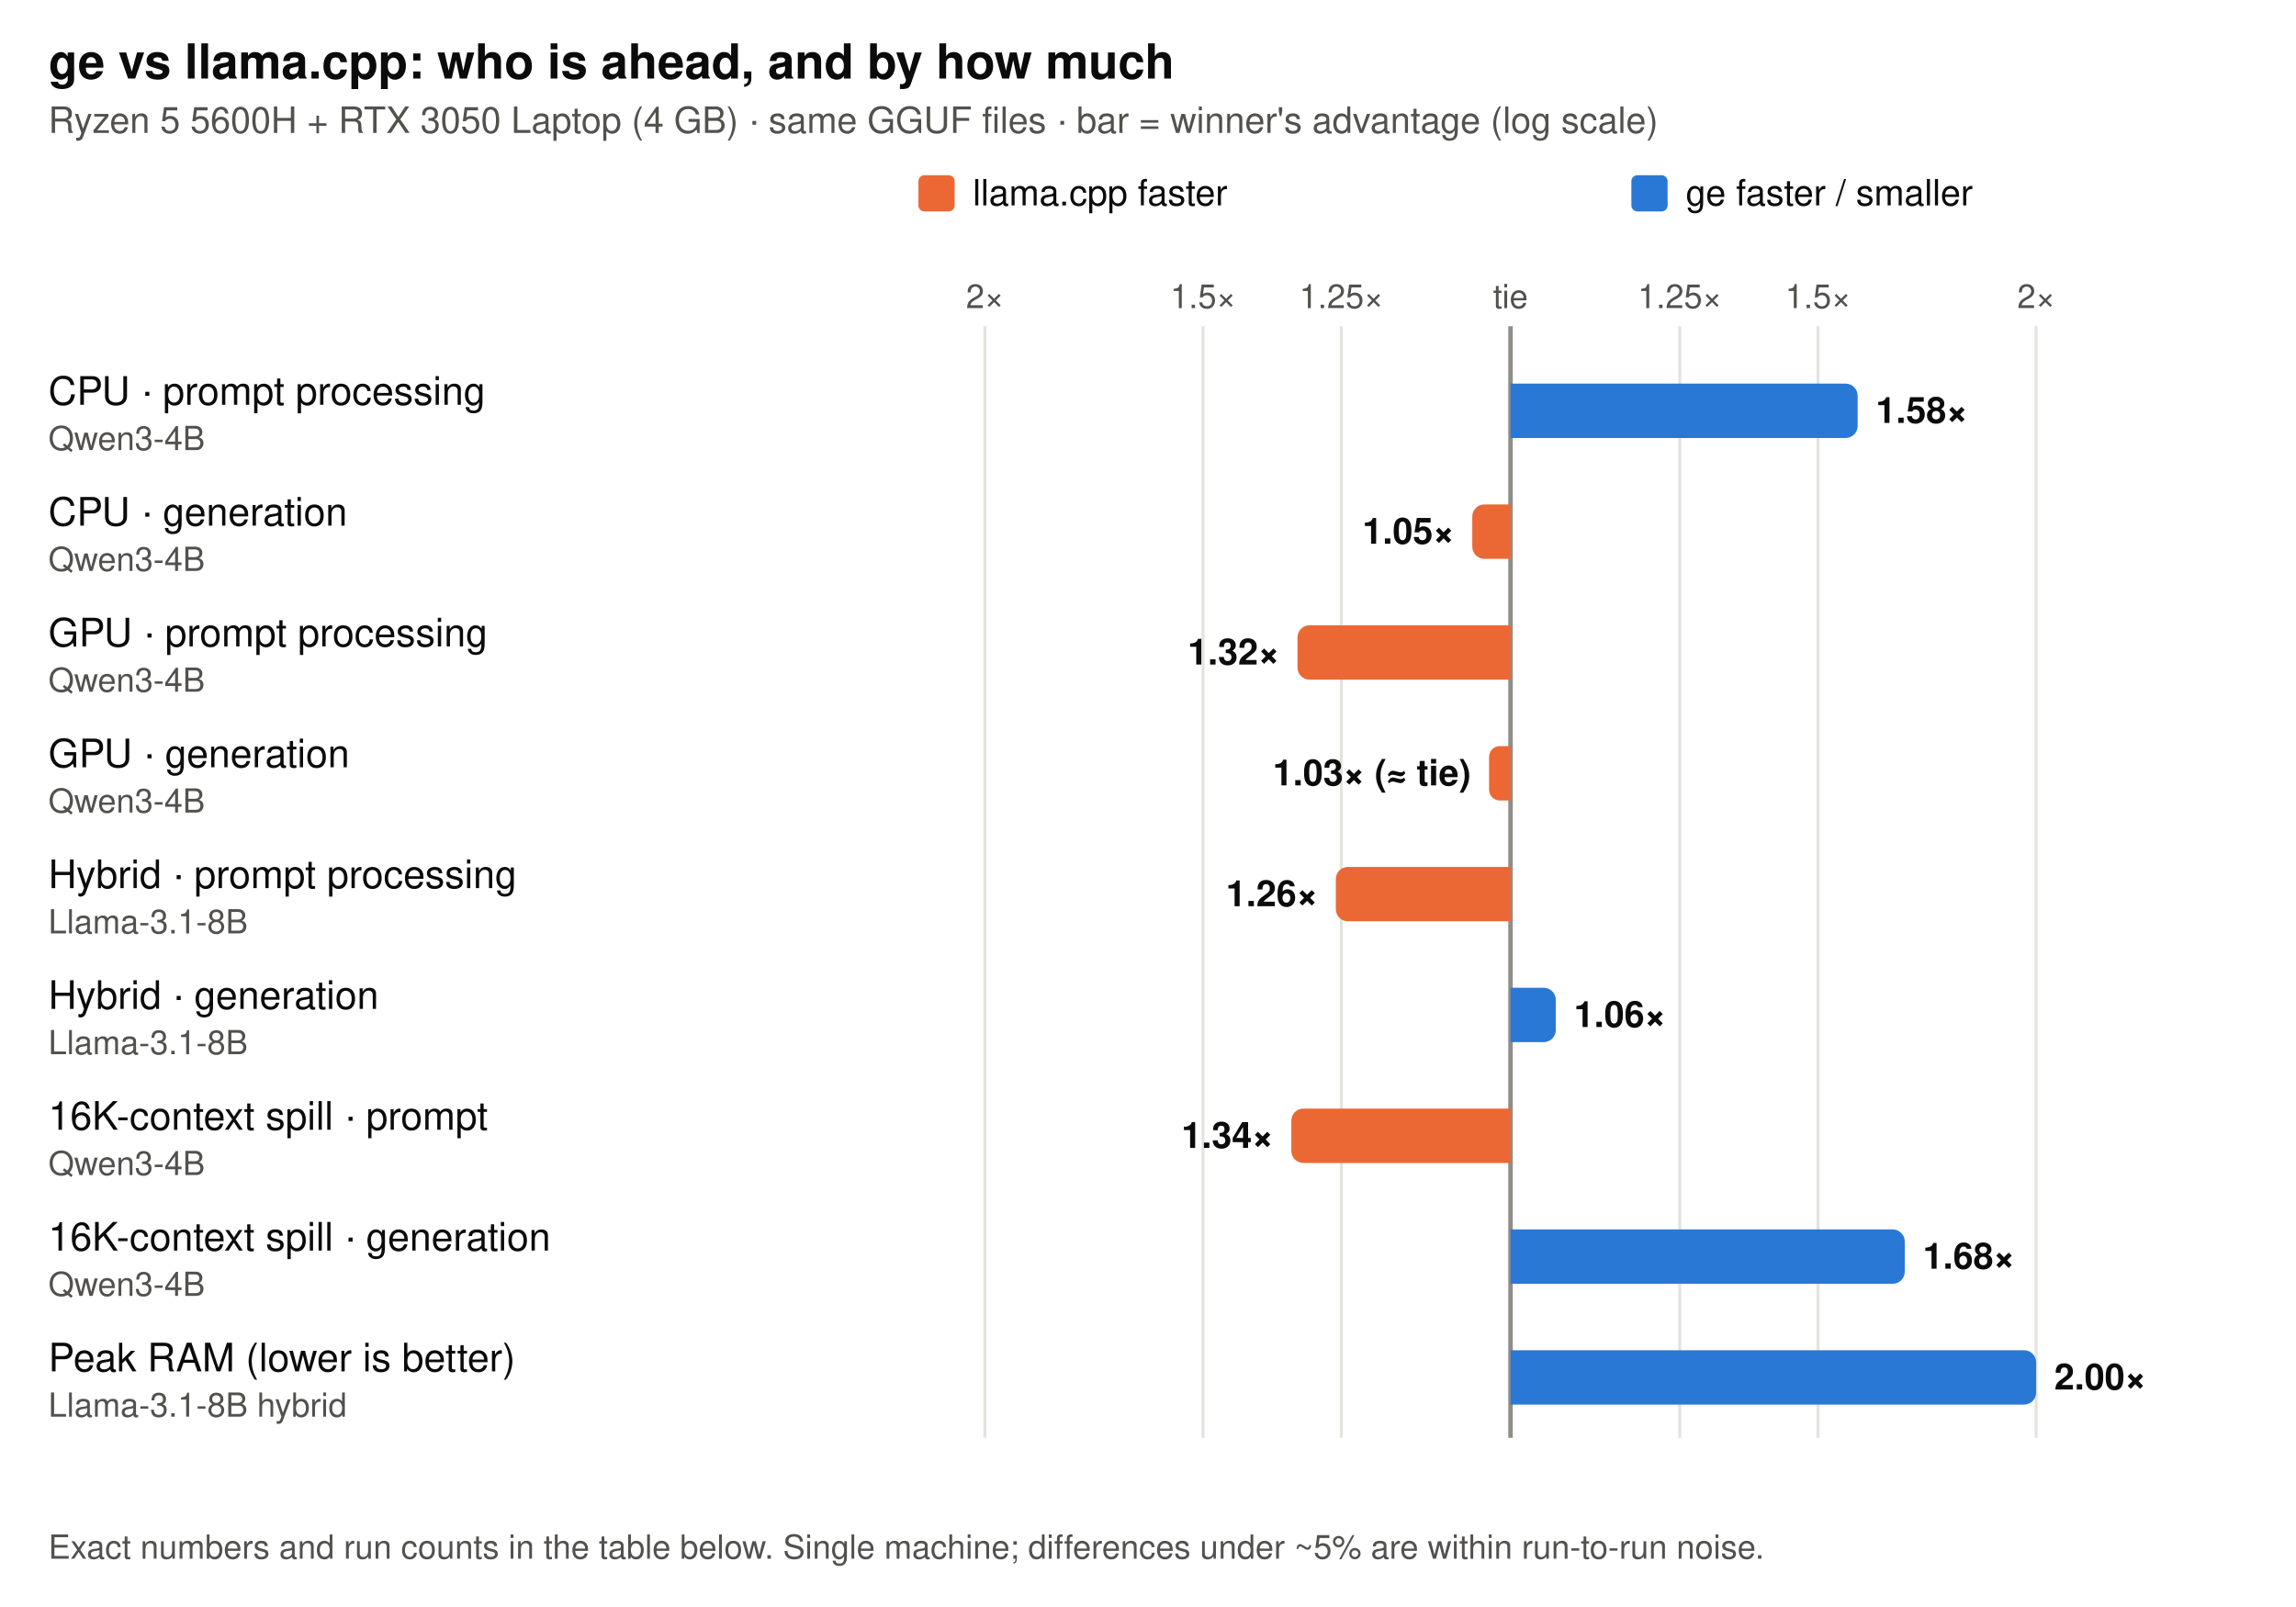
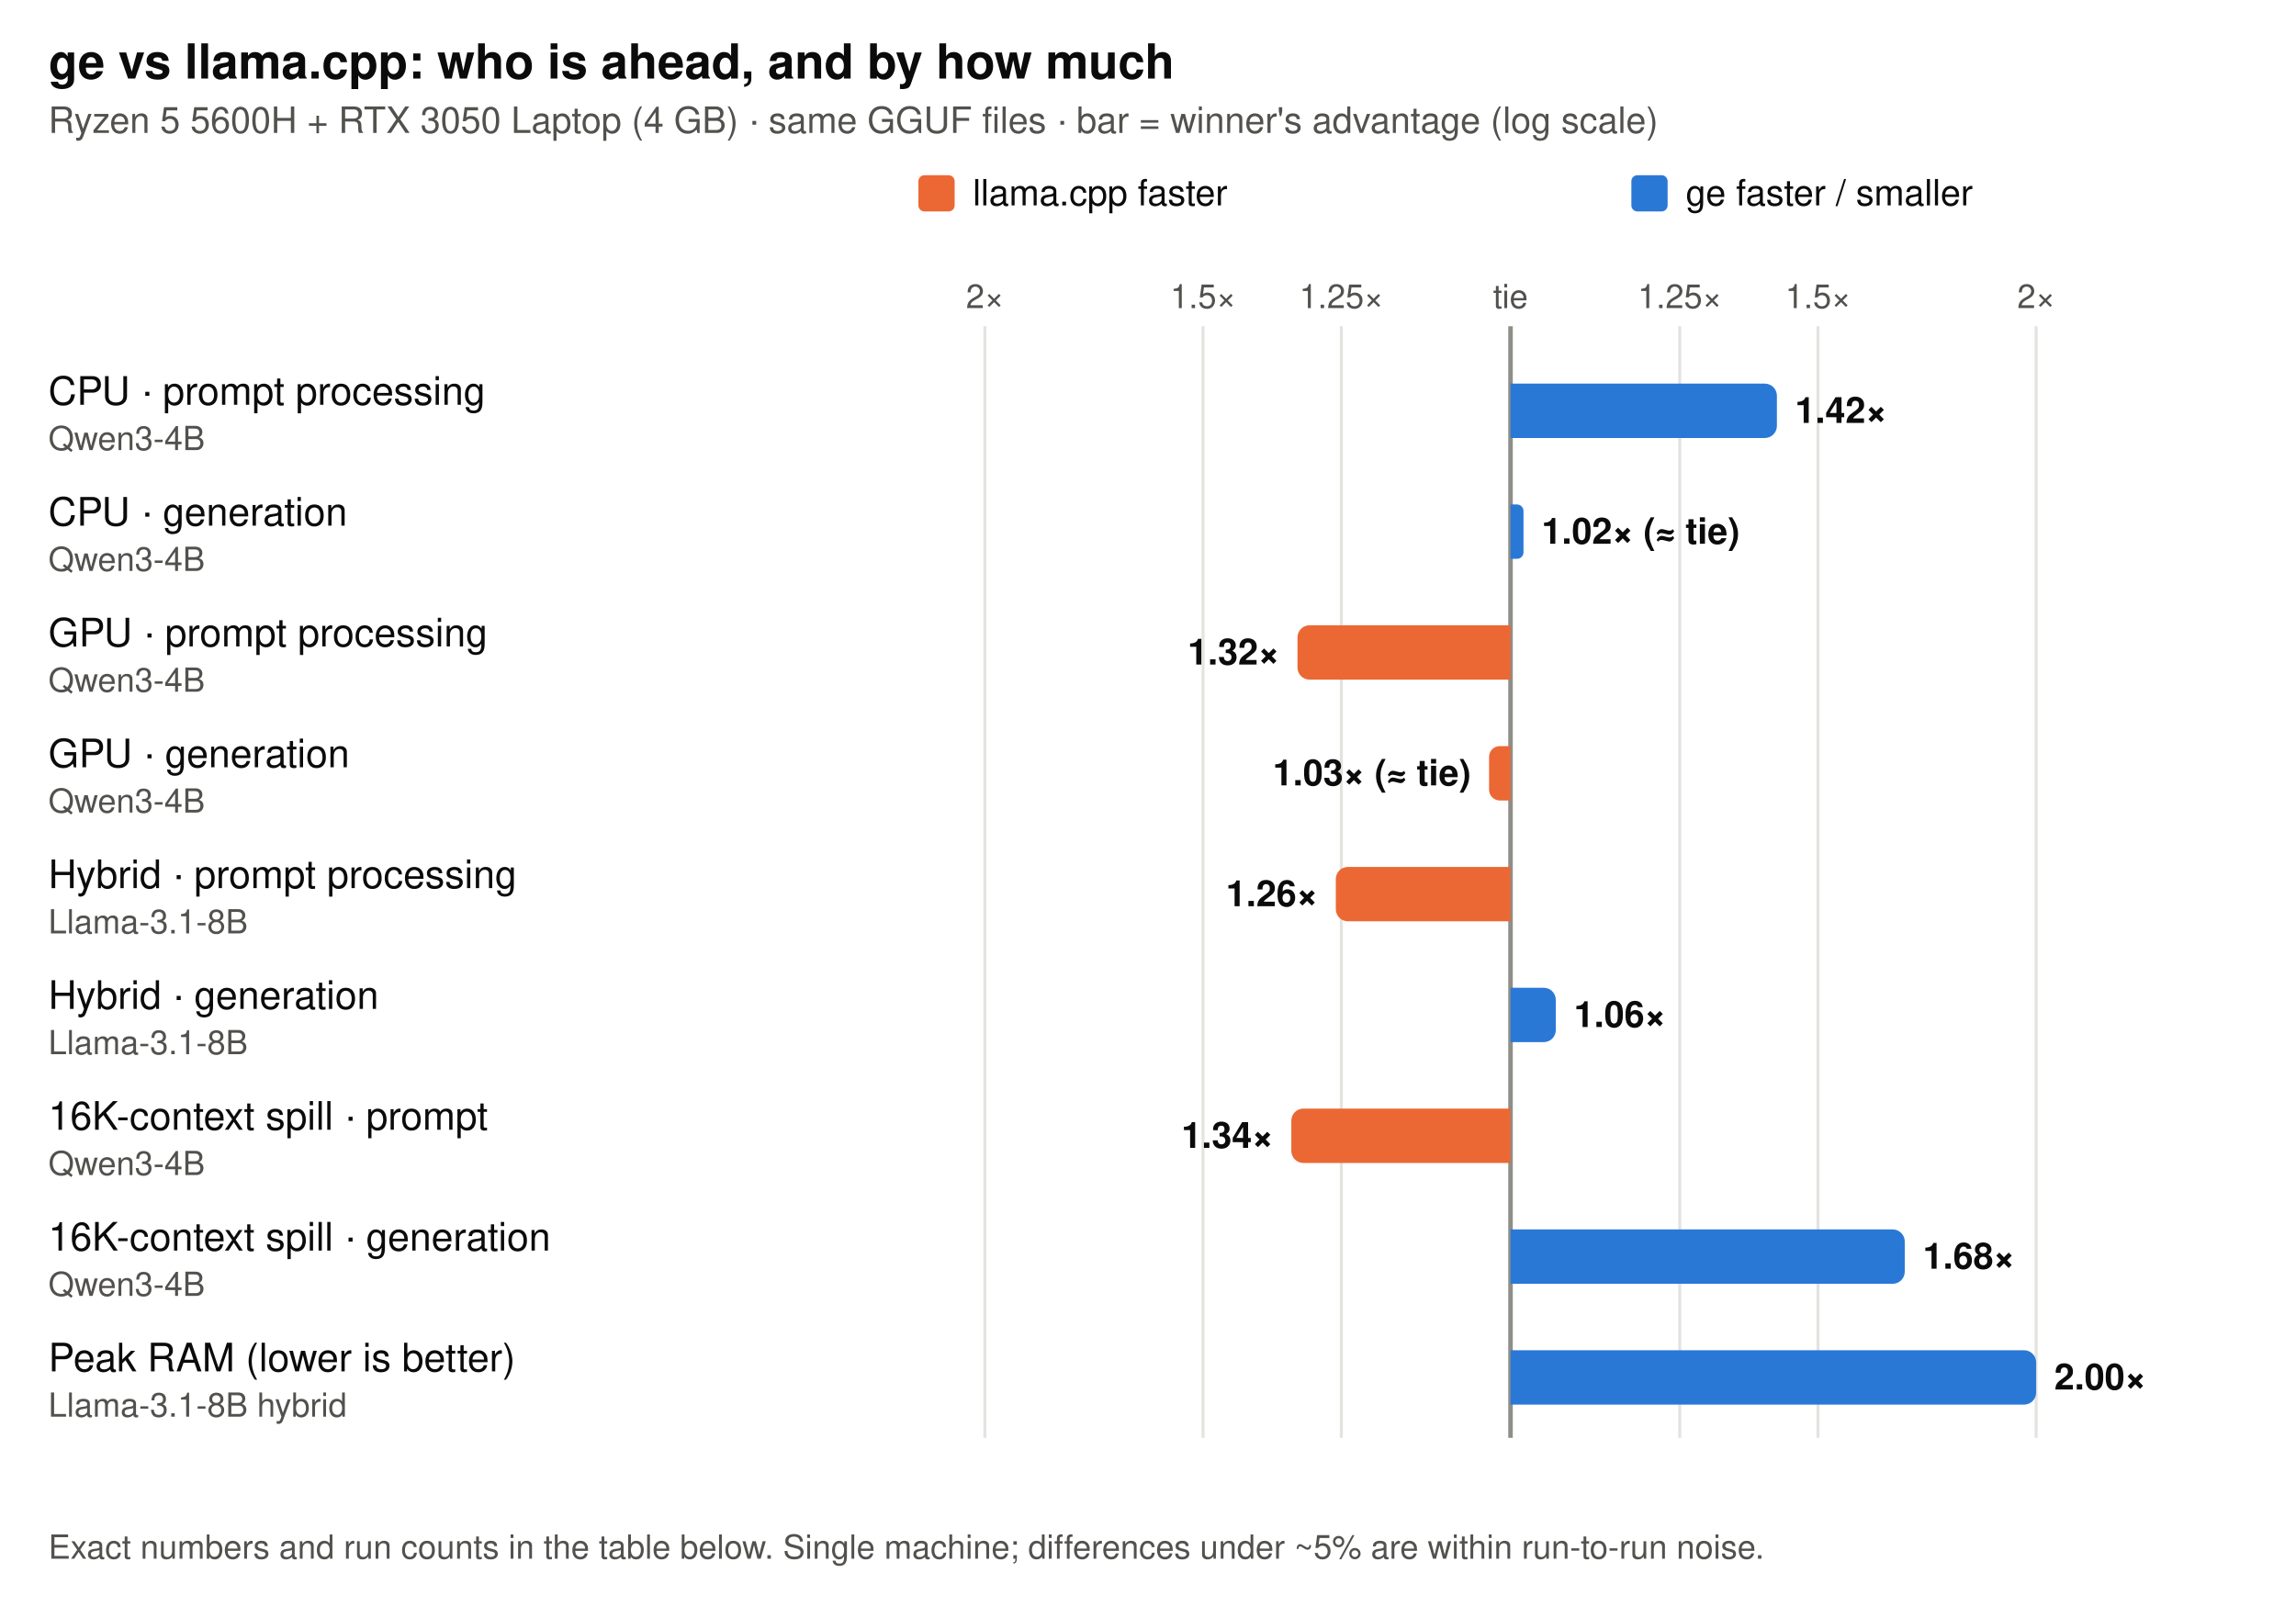
<svg xmlns="http://www.w3.org/2000/svg" width="760" height="532" viewBox="0 0 760 532" role="img" aria-label="ge versus llama.cpp, per workload">
  <style>
    .t1 { fill: #0b0b0b; } .t2 { fill: #52514e; } .grid { stroke: #e4e3df; } .axis { stroke: #b9b8b2; }
    .ge { fill: #2a78d6; } .ll { fill: #eb6834; } .ge-s { stroke: #2a78d6; } .ll-s { stroke: #eb6834; }
    .tie { stroke: #8f8e88; }
    @media (prefers-color-scheme: dark) {
      .t1 { fill: #f0efec; } .t2 { fill: #c3c2b7; } .grid { stroke: #383835; } .axis { stroke: #5a5955; }
      .ge { fill: #3987e5; } .ll { fill: #d95926; } .ge-s { stroke: #3987e5; } .ll-s { stroke: #d95926; }
      .tie { stroke: #8f8e88; }
    }
  </style>
  <text class="t1" x="16" y="26" font-size="16" font-weight="600" font-family="ui-sans-serif, -apple-system, 'Segoe UI', Helvetica, Arial, sans-serif">ge vs llama.cpp: who is ahead, and by how much</text>
  <text class="t2" x="16" y="44" font-size="12" font-family="ui-sans-serif, -apple-system, 'Segoe UI', Helvetica, Arial, sans-serif">Ryzen 5 5600H + RTX 3050 Laptop (4 GB) · same GGUF files · bar = winner's advantage (log scale)</text>
  <rect class="ll" x="304" y="58" width="12" height="12" rx="2" />
  <text class="t1" x="322" y="68" font-size="12" font-family="ui-sans-serif, -apple-system, 'Segoe UI', Helvetica, Arial, sans-serif">llama.cpp faster</text>
  <rect class="ge" x="540" y="58" width="12" height="12" rx="2" />
  <text class="t1" x="558" y="68" font-size="12" font-family="ui-sans-serif, -apple-system, 'Segoe UI', Helvetica, Arial, sans-serif">ge faster / smaller</text>
  <line class="grid" x1="443.988" y1="108" x2="443.988" y2="476" stroke-width="1" />
  <text class="t2" x="443.988" y="102" text-anchor="middle" font-size="11" font-family="ui-sans-serif, -apple-system, 'Segoe UI', Helvetica, Arial, sans-serif">1.25×</text>
  <line class="grid" x1="556.012" y1="108" x2="556.012" y2="476" stroke-width="1" />
  <text class="t2" x="556.012" y="102" text-anchor="middle" font-size="11" font-family="ui-sans-serif, -apple-system, 'Segoe UI', Helvetica, Arial, sans-serif">1.25×</text>
  <line class="grid" x1="398.223" y1="108" x2="398.223" y2="476" stroke-width="1" />
  <text class="t2" x="398.223" y="102" text-anchor="middle" font-size="11" font-family="ui-sans-serif, -apple-system, 'Segoe UI', Helvetica, Arial, sans-serif">1.5×</text>
  <line class="grid" x1="601.777" y1="108" x2="601.777" y2="476" stroke-width="1" />
  <text class="t2" x="601.777" y="102" text-anchor="middle" font-size="11" font-family="ui-sans-serif, -apple-system, 'Segoe UI', Helvetica, Arial, sans-serif">1.5×</text>
  <line class="grid" x1="326.012" y1="108" x2="326.012" y2="476" stroke-width="1" />
  <text class="t2" x="326.012" y="102" text-anchor="middle" font-size="11" font-family="ui-sans-serif, -apple-system, 'Segoe UI', Helvetica, Arial, sans-serif">2×</text>
  <line class="grid" x1="673.988" y1="108" x2="673.988" y2="476" stroke-width="1" />
  <text class="t2" x="673.988" y="102" text-anchor="middle" font-size="11" font-family="ui-sans-serif, -apple-system, 'Segoe UI', Helvetica, Arial, sans-serif">2×</text>
  <line class="tie" x1="500" y1="108" x2="500" y2="476" stroke-width="1.5" />
  <text class="t2" x="500" y="102" text-anchor="middle" font-size="11" font-family="ui-sans-serif, -apple-system, 'Segoe UI', Helvetica, Arial, sans-serif">tie</text>
  <g>
    <text class="t1" x="16" y="134" font-size="13" font-family="ui-sans-serif, -apple-system, 'Segoe UI', Helvetica, Arial, sans-serif">CPU · prompt processing</text>
    <text class="t2" x="16" y="149" font-size="11" font-family="ui-sans-serif, -apple-system, 'Segoe UI', Helvetica, Arial, sans-serif">Qwen3-4B</text>
-     <path class="ge" d="M500,127 h110.903 a4,4 0 0 1 4,4 v10 a4,4 0 0 1 -4,4 h-110.903 z" />
-     <text class="t1" x="620.903" y="140" text-anchor="start" font-size="12" font-weight="600" font-family="ui-sans-serif, -apple-system, 'Segoe UI', Helvetica, Arial, sans-serif">1.58×</text>
+     <path class="ge" d="M500,127 h84.174 a4,4 0 0 1 4,4 v10 a4,4 0 0 1 -4,4 h-84.174 z" />
+     <text class="t1" x="594.174" y="140" text-anchor="start" font-size="12" font-weight="600" font-family="ui-sans-serif, -apple-system, 'Segoe UI', Helvetica, Arial, sans-serif">1.42×</text>
  </g>
  <g>
    <text class="t1" x="16" y="174" font-size="13" font-family="ui-sans-serif, -apple-system, 'Segoe UI', Helvetica, Arial, sans-serif">CPU · generation</text>
    <text class="t2" x="16" y="189" font-size="11" font-family="ui-sans-serif, -apple-system, 'Segoe UI', Helvetica, Arial, sans-serif">Qwen3-4B</text>
-     <path class="ll" d="M500,167 h-8.659 a4,4 0 0 0 -4,4 v10 a4,4 0 0 0 4,4 h8.659 z" />
-     <text class="t1" x="481.341" y="180" text-anchor="end" font-size="12" font-weight="600" font-family="ui-sans-serif, -apple-system, 'Segoe UI', Helvetica, Arial, sans-serif">1.05×</text>
+     <path class="ge" d="M500,167 h2.145 a2.145,2.145 0 0 1 2.145,2.145 v13.709 a2.145,2.145 0 0 1 -2.145,2.145 h-2.145 z" />
+     <text class="t1" x="510.291" y="180" text-anchor="start" font-size="12" font-weight="600" font-family="ui-sans-serif, -apple-system, 'Segoe UI', Helvetica, Arial, sans-serif">1.02× (≈ tie)</text>
  </g>
  <g>
    <text class="t1" x="16" y="214" font-size="13" font-family="ui-sans-serif, -apple-system, 'Segoe UI', Helvetica, Arial, sans-serif">GPU · prompt processing</text>
    <text class="t2" x="16" y="229" font-size="11" font-family="ui-sans-serif, -apple-system, 'Segoe UI', Helvetica, Arial, sans-serif">Qwen3-4B</text>
    <path class="ll" d="M500,207 h-66.52 a4,4 0 0 0 -4,4 v10 a4,4 0 0 0 4,4 h66.52 z" />
    <text class="t1" x="423.48" y="220" text-anchor="end" font-size="12" font-weight="600" font-family="ui-sans-serif, -apple-system, 'Segoe UI', Helvetica, Arial, sans-serif">1.32×</text>
  </g>
  <g>
    <text class="t1" x="16" y="254" font-size="13" font-family="ui-sans-serif, -apple-system, 'Segoe UI', Helvetica, Arial, sans-serif">GPU · generation</text>
    <text class="t2" x="16" y="269" font-size="11" font-family="ui-sans-serif, -apple-system, 'Segoe UI', Helvetica, Arial, sans-serif">Qwen3-4B</text>
    <path class="ll" d="M500,247 h-3.552 a3.552,3.552 0 0 0 -3.552,3.552 v10.895 a3.552,3.552 0 0 0 3.552,3.552 h3.552 z" />
    <text class="t1" x="486.895" y="260" text-anchor="end" font-size="12" font-weight="600" font-family="ui-sans-serif, -apple-system, 'Segoe UI', Helvetica, Arial, sans-serif">1.03× (≈ tie)</text>
  </g>
  <g>
    <text class="t1" x="16" y="294" font-size="13" font-family="ui-sans-serif, -apple-system, 'Segoe UI', Helvetica, Arial, sans-serif">Hybrid · prompt processing</text>
    <text class="t2" x="16" y="309" font-size="11" font-family="ui-sans-serif, -apple-system, 'Segoe UI', Helvetica, Arial, sans-serif">Llama-3.1-8B</text>
    <path class="ll" d="M500,287 h-53.836 a4,4 0 0 0 -4,4 v10 a4,4 0 0 0 4,4 h53.836 z" />
    <text class="t1" x="436.164" y="300" text-anchor="end" font-size="12" font-weight="600" font-family="ui-sans-serif, -apple-system, 'Segoe UI', Helvetica, Arial, sans-serif">1.26×</text>
  </g>
  <g>
    <text class="t1" x="16" y="334" font-size="13" font-family="ui-sans-serif, -apple-system, 'Segoe UI', Helvetica, Arial, sans-serif">Hybrid · generation</text>
    <text class="t2" x="16" y="349" font-size="11" font-family="ui-sans-serif, -apple-system, 'Segoe UI', Helvetica, Arial, sans-serif">Llama-3.1-8B</text>
    <path class="ge" d="M500,327 h10.99 a4,4 0 0 1 4,4 v10 a4,4 0 0 1 -4,4 h-10.99 z" />
    <text class="t1" x="520.99" y="340" text-anchor="start" font-size="12" font-weight="600" font-family="ui-sans-serif, -apple-system, 'Segoe UI', Helvetica, Arial, sans-serif">1.06×</text>
  </g>
  <g>
    <text class="t1" x="16" y="374" font-size="13" font-family="ui-sans-serif, -apple-system, 'Segoe UI', Helvetica, Arial, sans-serif">16K-context spill · prompt</text>
    <text class="t2" x="16" y="389" font-size="11" font-family="ui-sans-serif, -apple-system, 'Segoe UI', Helvetica, Arial, sans-serif">Qwen3-4B</text>
    <path class="ll" d="M500,367 h-68.561 a4,4 0 0 0 -4,4 v10 a4,4 0 0 0 4,4 h68.561 z" />
    <text class="t1" x="421.439" y="380" text-anchor="end" font-size="12" font-weight="600" font-family="ui-sans-serif, -apple-system, 'Segoe UI', Helvetica, Arial, sans-serif">1.34×</text>
  </g>
  <g>
    <text class="t1" x="16" y="414" font-size="13" font-family="ui-sans-serif, -apple-system, 'Segoe UI', Helvetica, Arial, sans-serif">16K-context spill · generation</text>
    <text class="t2" x="16" y="429" font-size="11" font-family="ui-sans-serif, -apple-system, 'Segoe UI', Helvetica, Arial, sans-serif">Qwen3-4B</text>
    <path class="ge" d="M500,407 h126.495 a4,4 0 0 1 4,4 v10 a4,4 0 0 1 -4,4 h-126.495 z" />
    <text class="t1" x="636.495" y="420" text-anchor="start" font-size="12" font-weight="600" font-family="ui-sans-serif, -apple-system, 'Segoe UI', Helvetica, Arial, sans-serif">1.68×</text>
  </g>
  <g>
    <text class="t1" x="16" y="454" font-size="13" font-family="ui-sans-serif, -apple-system, 'Segoe UI', Helvetica, Arial, sans-serif">Peak RAM (lower is better)</text>
    <text class="t2" x="16" y="469" font-size="11" font-family="ui-sans-serif, -apple-system, 'Segoe UI', Helvetica, Arial, sans-serif">Llama-3.1-8B hybrid</text>
    <path class="ge" d="M500,447 h169.988 a4,4 0 0 1 4,4 v10 a4,4 0 0 1 -4,4 h-169.988 z" />
    <text class="t1" x="679.988" y="460" text-anchor="start" font-size="12" font-weight="600" font-family="ui-sans-serif, -apple-system, 'Segoe UI', Helvetica, Arial, sans-serif">2.00×</text>
  </g>
  <text class="t2" x="16" y="516" font-size="11" font-family="ui-sans-serif, -apple-system, 'Segoe UI', Helvetica, Arial, sans-serif">Exact numbers and run counts in the table below. Single machine; differences under ~5% are within run-to-run noise.</text>
</svg>
